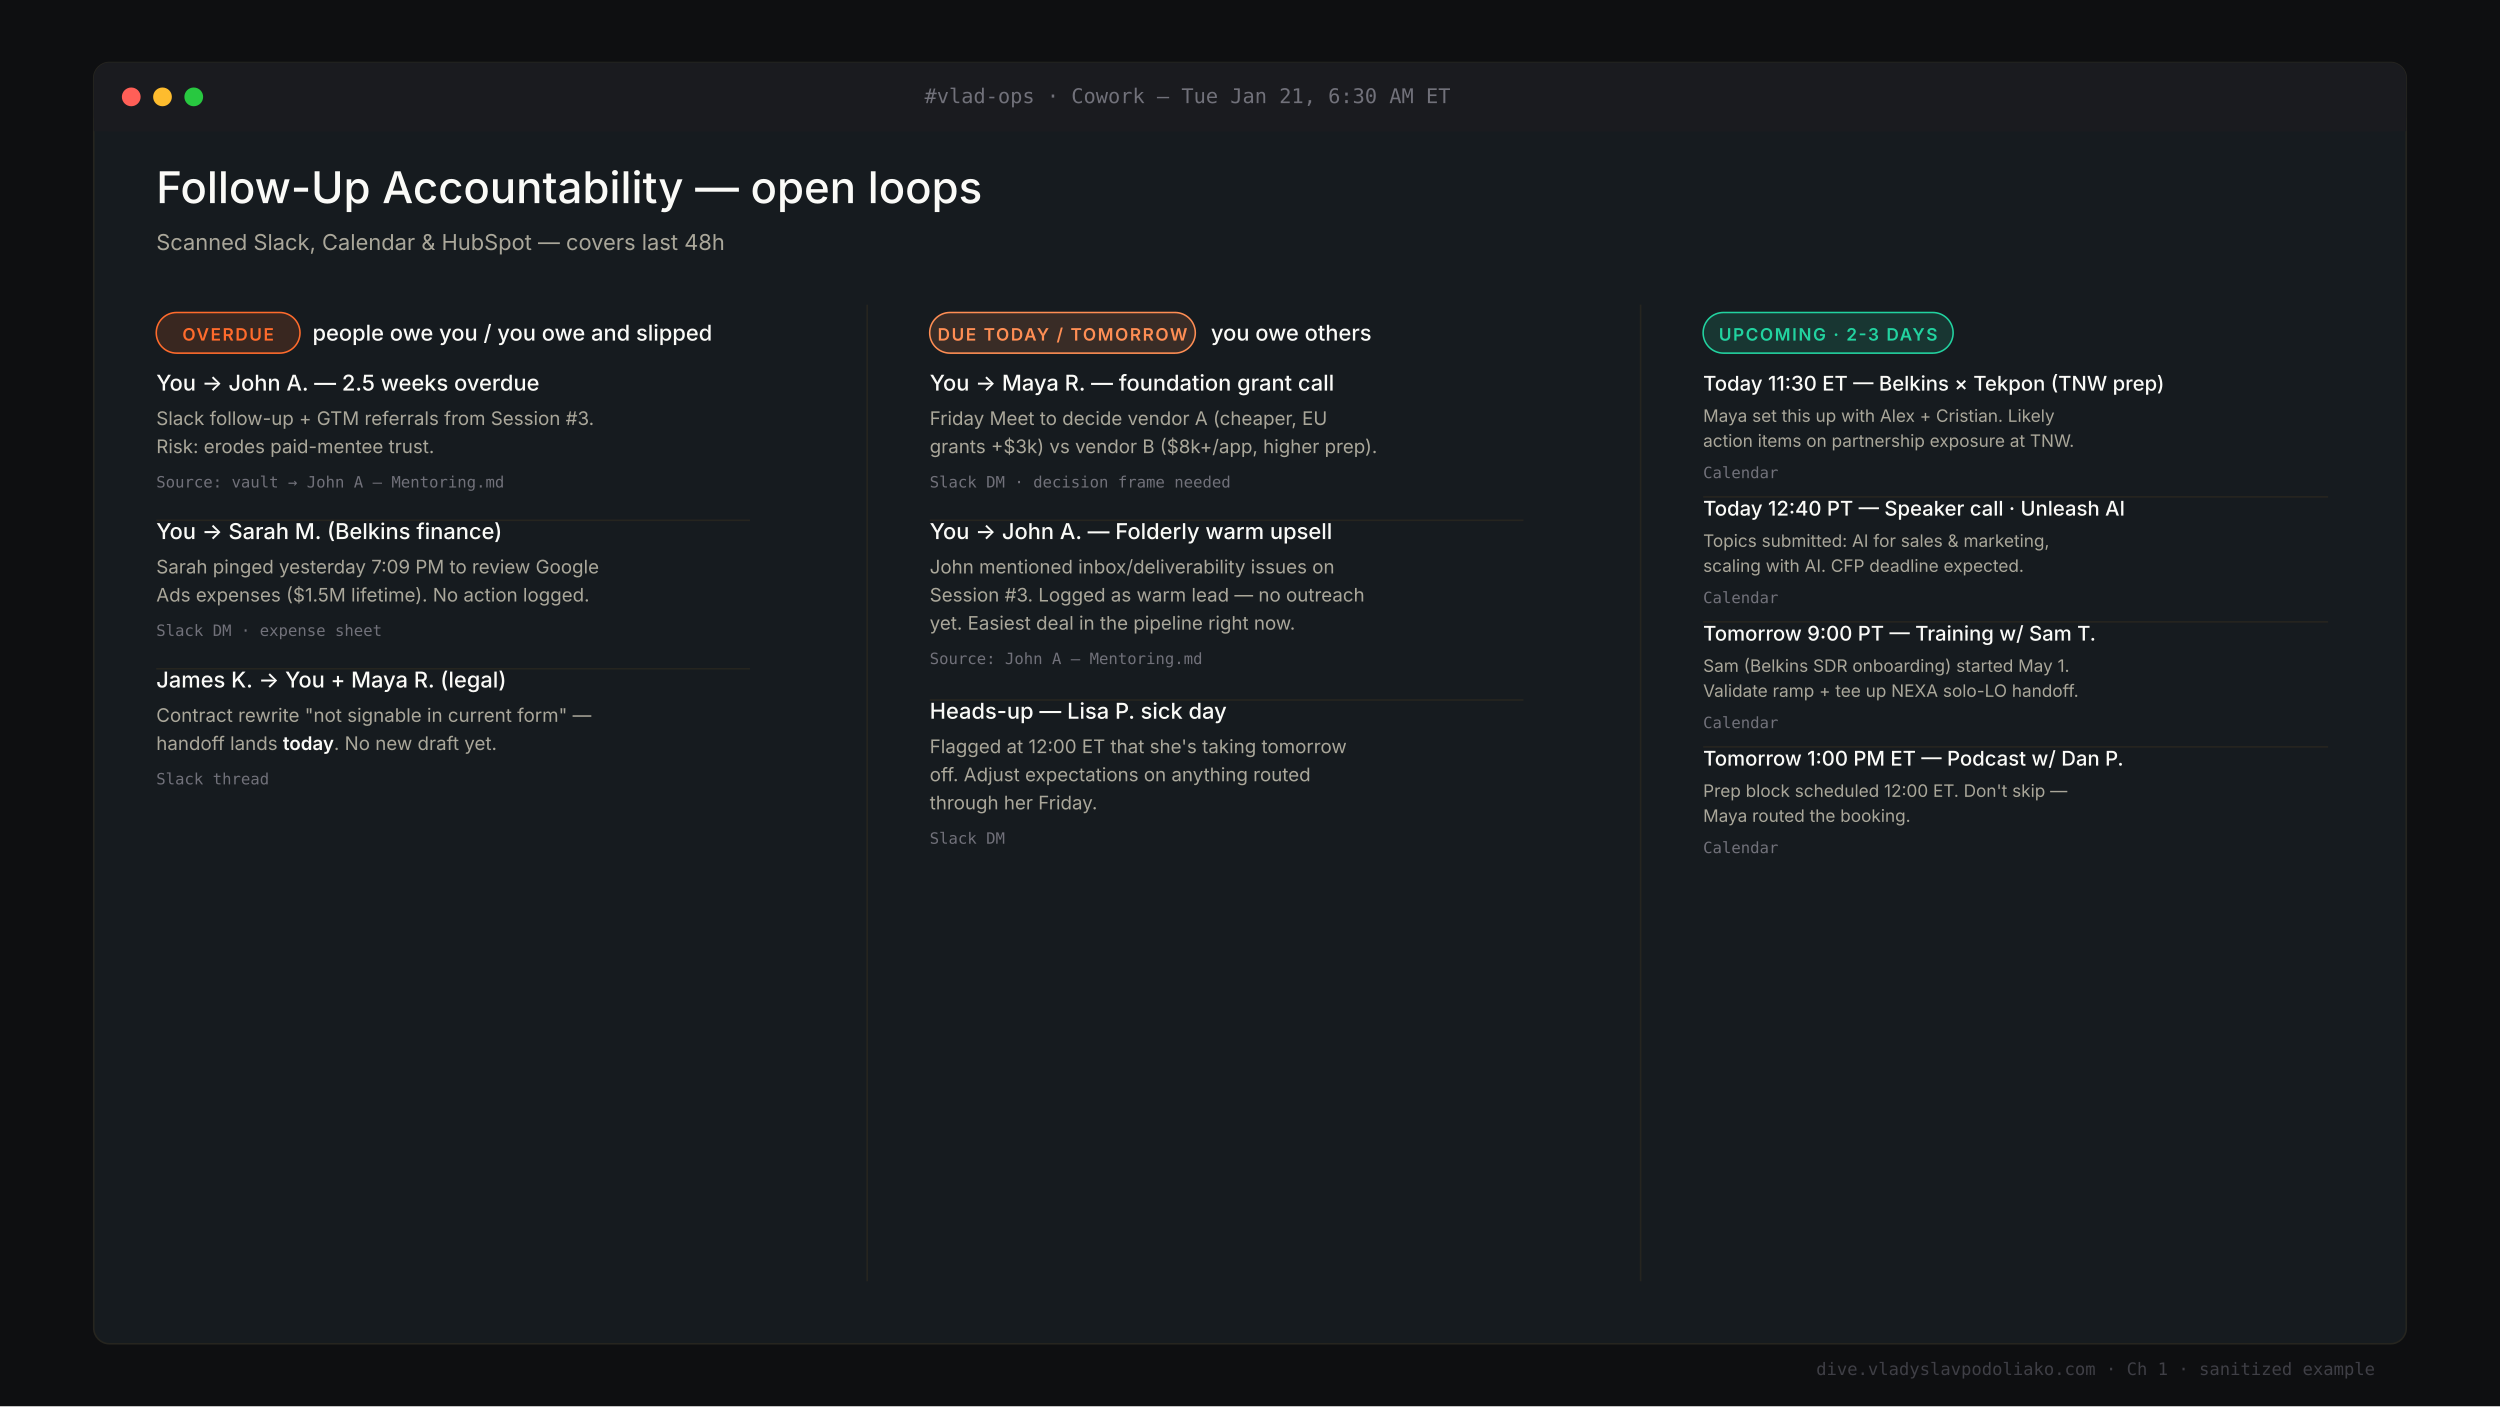
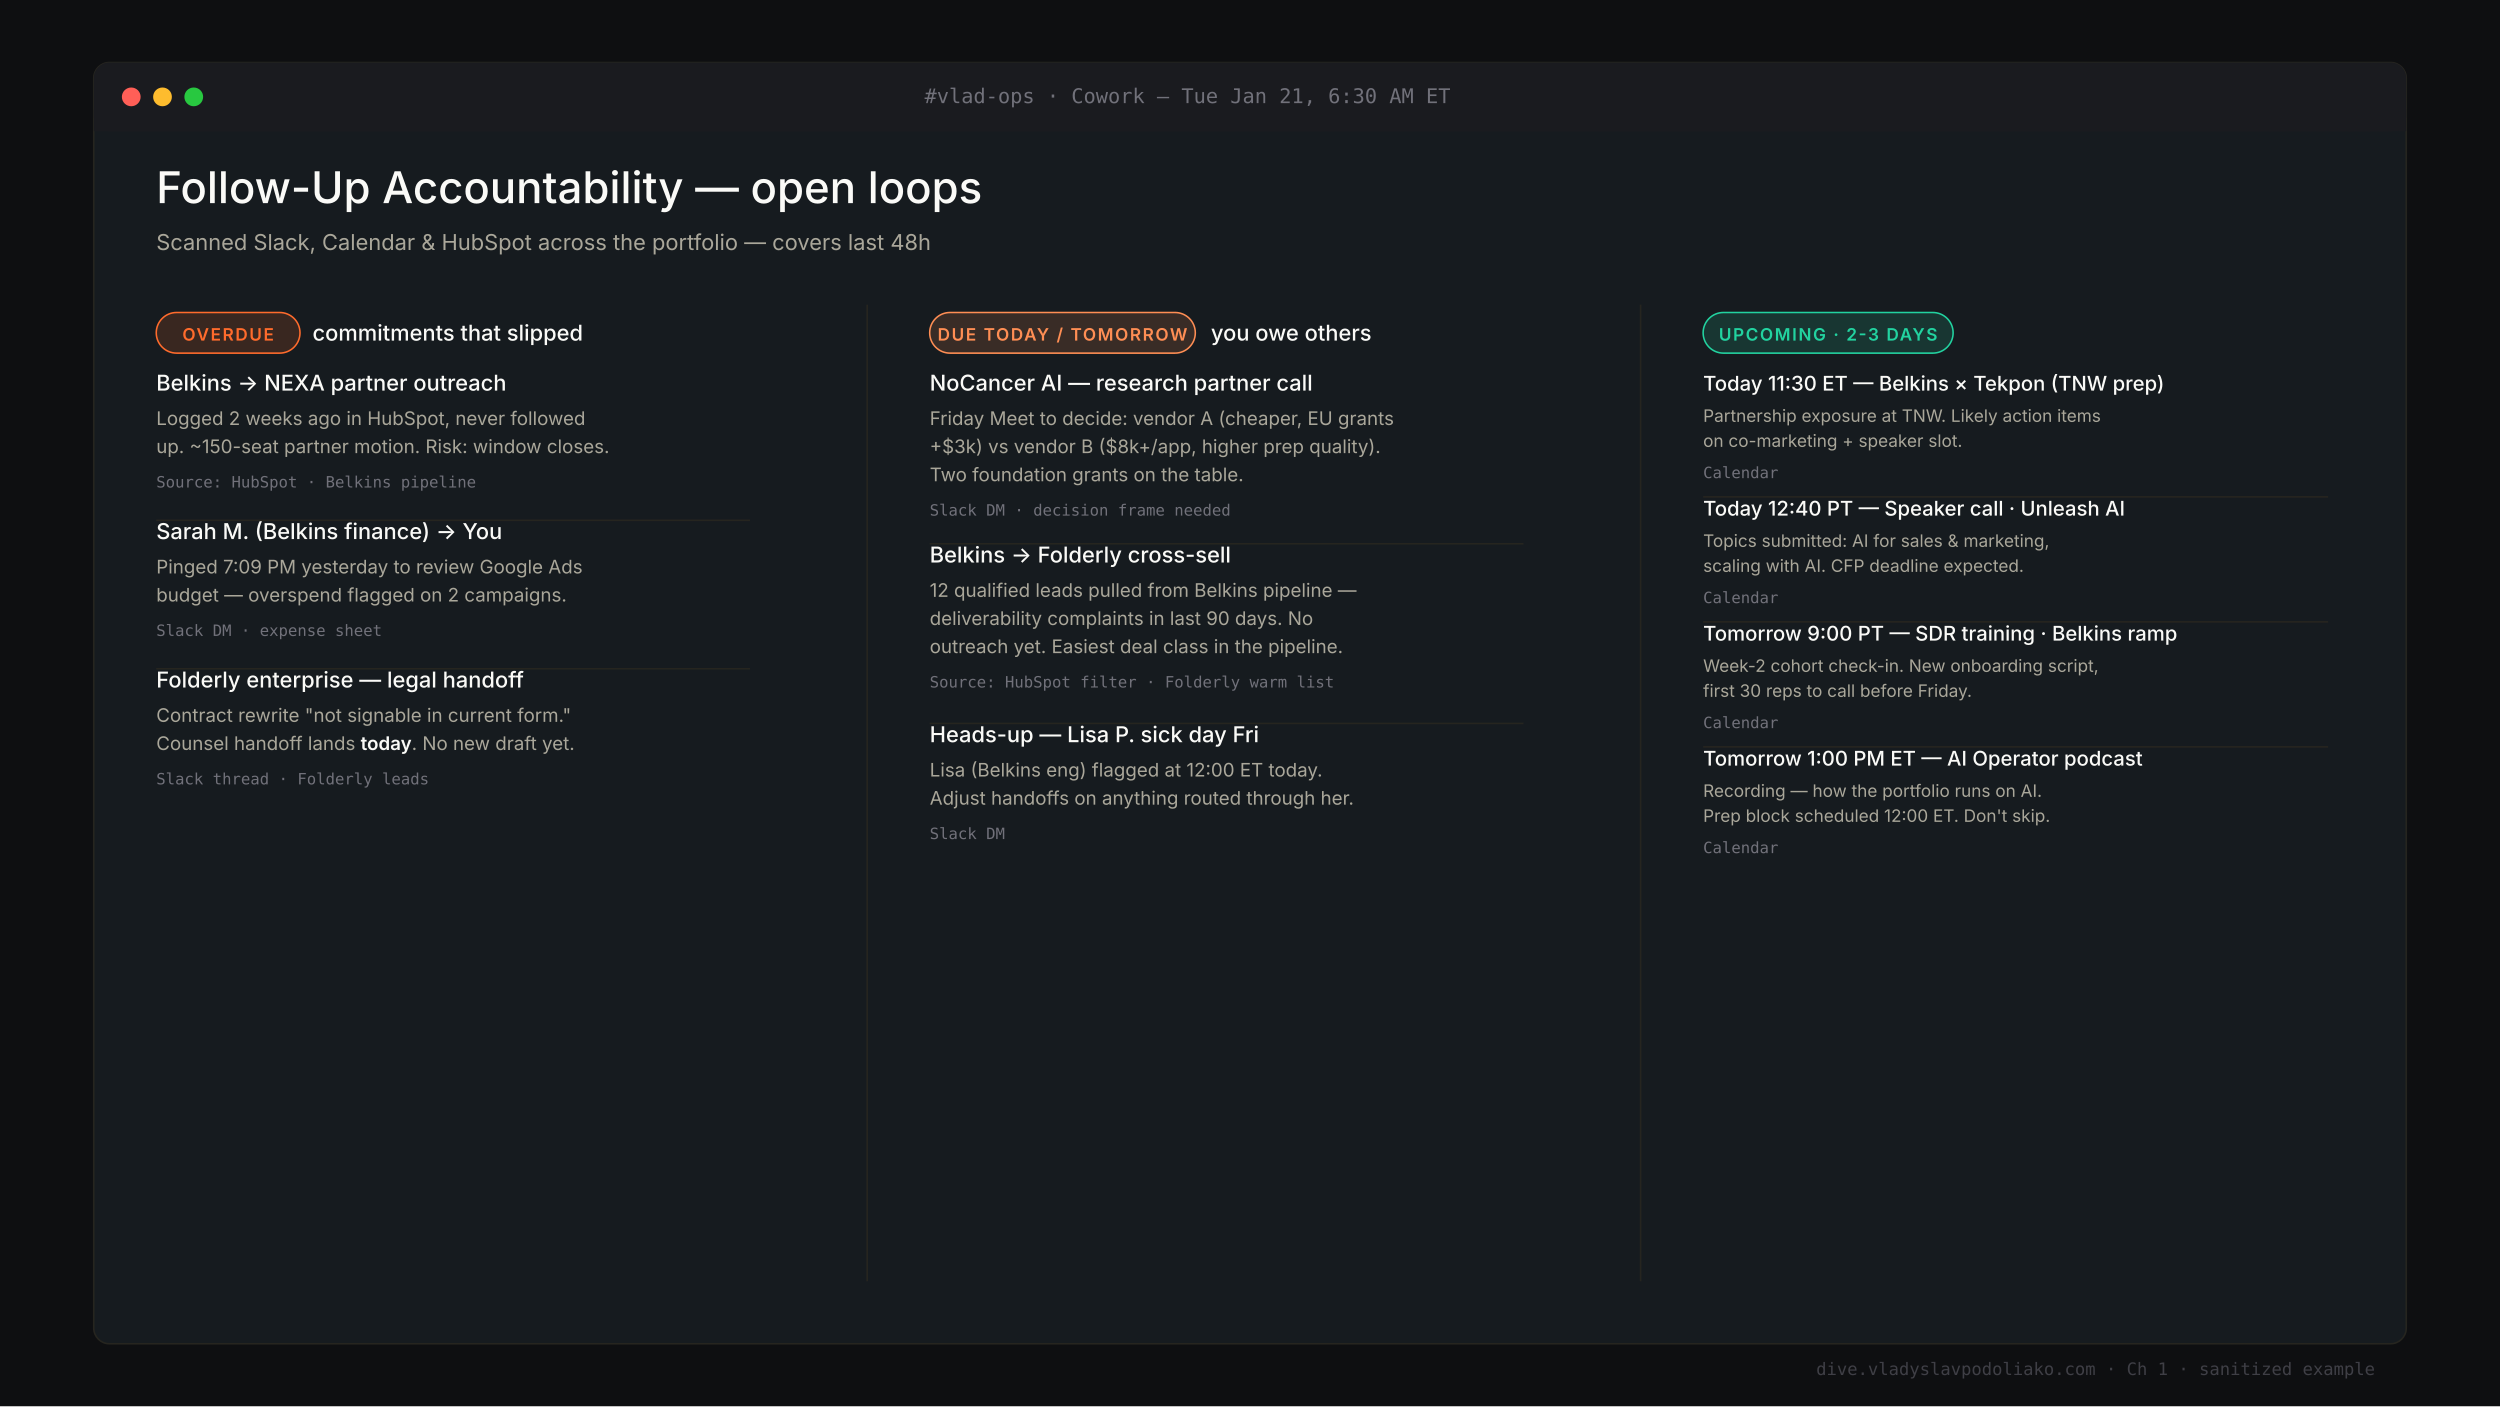
<svg xmlns="http://www.w3.org/2000/svg" viewBox="0 0 1600 900" width="1600" height="900" font-family="Inter, system-ui, sans-serif">
  <rect width="1600" height="900" fill="#0E0F11" />
  <rect x="60" y="40" width="1480" height="820" fill="#161B1F" stroke="#26251F" stroke-width="1" rx="10" />
  <rect x="60" y="40" width="1480" height="44" fill="#1A1B1F" rx="10" />
  <rect x="60" y="70" width="1480" height="14" fill="#1A1B1F" />
  <circle cx="84" cy="62" r="6" fill="#FF5F57" />
  <circle cx="104" cy="62" r="6" fill="#FEBC2E" />
  <circle cx="124" cy="62" r="6" fill="#28C840" />
  <text x="760" y="66" fill="#71717A" font-size="13" text-anchor="middle" font-family="JetBrains Mono, monospace">#vlad-ops · Cowork — Tue Jan 21, 6:30 AM ET</text>
  <text x="100" y="130" fill="#FAFAF7" font-size="28" font-weight="500" font-family="Source Serif 4, Georgia, serif">Follow-Up Accountability — open loops</text>
-   <text x="100" y="160" fill="#AAA79A" font-size="14">Scanned Slack, Calendar &amp; HubSpot — covers last 48h</text>
+   <text x="100" y="160" fill="#AAA79A" font-size="14">Scanned Slack, Calendar &amp; HubSpot across the portfolio — covers last 48h</text>
  <g transform="translate(100, 200)">
    <rect x="0" y="0" width="92" height="26" rx="13" fill="#FF6B2C" fill-opacity="0.15" stroke="#FF6B2C" stroke-width="1" />
    <text x="46" y="18" fill="#FF6B2C" font-size="11" font-weight="600" text-anchor="middle" letter-spacing="1">OVERDUE</text>
-     <text x="100" y="18" fill="#FAFAF7" font-size="14" font-weight="500">people owe you / you owe and slipped</text>
+     <text x="100" y="18" fill="#FAFAF7" font-size="14" font-weight="500">commitments that slipped</text>
    <g transform="translate(0, 50)">
-       <text x="0" y="0" fill="#FAFAF7" font-size="14" font-weight="500">You → John A. — 2.5 weeks overdue</text>
-       <text x="0" y="22" fill="#AAA79A" font-size="12">Slack follow-up + GTM referrals from Session #3.</text>
-       <text x="0" y="40" fill="#AAA79A" font-size="12">Risk: erodes paid-mentee trust.</text>
-       <text x="0" y="62" fill="#71717A" font-size="10" font-family="JetBrains Mono, monospace">Source: vault → John A — Mentoring.md</text>
+       <text x="0" y="0" fill="#FAFAF7" font-size="14" font-weight="500">Belkins → NEXA partner outreach</text>
+       <text x="0" y="22" fill="#AAA79A" font-size="12">Logged 2 weeks ago in HubSpot, never followed</text>
+       <text x="0" y="40" fill="#AAA79A" font-size="12">up. ~150-seat partner motion. Risk: window closes.</text>
+       <text x="0" y="62" fill="#71717A" font-size="10" font-family="JetBrains Mono, monospace">Source: HubSpot · Belkins pipeline</text>
    </g>
    <g transform="translate(0, 145)">
      <line x1="0" y1="-12" x2="380" y2="-12" stroke="#26251F" />
-       <text x="0" y="0" fill="#FAFAF7" font-size="14" font-weight="500">You → Sarah M. (Belkins finance)</text>
-       <text x="0" y="22" fill="#AAA79A" font-size="12">Sarah pinged yesterday 7:09 PM to review Google</text>
-       <text x="0" y="40" fill="#AAA79A" font-size="12">Ads expenses ($1.5M lifetime). No action logged.</text>
+       <text x="0" y="0" fill="#FAFAF7" font-size="14" font-weight="500">Sarah M. (Belkins finance) → You</text>
+       <text x="0" y="22" fill="#AAA79A" font-size="12">Pinged 7:09 PM yesterday to review Google Ads</text>
+       <text x="0" y="40" fill="#AAA79A" font-size="12">budget — overspend flagged on 2 campaigns.</text>
      <text x="0" y="62" fill="#71717A" font-size="10" font-family="JetBrains Mono, monospace">Slack DM · expense sheet</text>
    </g>
    <g transform="translate(0, 240)">
      <line x1="0" y1="-12" x2="380" y2="-12" stroke="#26251F" />
-       <text x="0" y="0" fill="#FAFAF7" font-size="14" font-weight="500">James K. → You + Maya R. (legal)</text>
-       <text x="0" y="22" fill="#AAA79A" font-size="12">Contract rewrite "not signable in current form" —</text>
-       <text x="0" y="40" fill="#AAA79A" font-size="12">handoff lands <tspan font-weight="600" fill="#FAFAF7">today</tspan>. No new draft yet.</text>
-       <text x="0" y="62" fill="#71717A" font-size="10" font-family="JetBrains Mono, monospace">Slack thread</text>
+       <text x="0" y="0" fill="#FAFAF7" font-size="14" font-weight="500">Folderly enterprise — legal handoff</text>
+       <text x="0" y="22" fill="#AAA79A" font-size="12">Contract rewrite "not signable in current form."</text>
+       <text x="0" y="40" fill="#AAA79A" font-size="12">Counsel handoff lands <tspan font-weight="600" fill="#FAFAF7">today</tspan>. No new draft yet.</text>
+       <text x="0" y="62" fill="#71717A" font-size="10" font-family="JetBrains Mono, monospace">Slack thread · Folderly leads</text>
    </g>
  </g>
  <line x1="555" y1="195" x2="555" y2="820" stroke="#26251F" stroke-width="1" />
  <g transform="translate(595, 200)">
    <rect x="0" y="0" width="170" height="26" rx="13" fill="#FF8E54" fill-opacity="0.15" stroke="#FF8E54" stroke-width="1" />
    <text x="85" y="18" fill="#FF8E54" font-size="11" font-weight="600" text-anchor="middle" letter-spacing="1">DUE TODAY / TOMORROW</text>
    <text x="180" y="18" fill="#FAFAF7" font-size="14" font-weight="500">you owe others</text>
    <g transform="translate(0, 50)">
-       <text x="0" y="0" fill="#FAFAF7" font-size="14" font-weight="500">You → Maya R. — foundation grant call</text>
-       <text x="0" y="22" fill="#AAA79A" font-size="12">Friday Meet to decide vendor A (cheaper, EU</text>
-       <text x="0" y="40" fill="#AAA79A" font-size="12">grants +$3k) vs vendor B ($8k+/app, higher prep).</text>
-       <text x="0" y="62" fill="#71717A" font-size="10" font-family="JetBrains Mono, monospace">Slack DM · decision frame needed</text>
+       <text x="0" y="0" fill="#FAFAF7" font-size="14" font-weight="500">NoCancer AI — research partner call</text>
+       <text x="0" y="22" fill="#AAA79A" font-size="12">Friday Meet to decide: vendor A (cheaper, EU grants</text>
+       <text x="0" y="40" fill="#AAA79A" font-size="12">+$3k) vs vendor B ($8k+/app, higher prep quality).</text>
+       <text x="0" y="58" fill="#AAA79A" font-size="12">Two foundation grants on the table.</text>
+       <text x="0" y="80" fill="#71717A" font-size="10" font-family="JetBrains Mono, monospace">Slack DM · decision frame needed</text>
    </g>
-     <g transform="translate(0, 145)">
+     <g transform="translate(0, 160)">
      <line x1="0" y1="-12" x2="380" y2="-12" stroke="#26251F" />
-       <text x="0" y="0" fill="#FAFAF7" font-size="14" font-weight="500">You → John A. — Folderly warm upsell</text>
-       <text x="0" y="22" fill="#AAA79A" font-size="12">John mentioned inbox/deliverability issues on</text>
-       <text x="0" y="40" fill="#AAA79A" font-size="12">Session #3. Logged as warm lead — no outreach</text>
-       <text x="0" y="58" fill="#AAA79A" font-size="12">yet. Easiest deal in the pipeline right now.</text>
-       <text x="0" y="80" fill="#71717A" font-size="10" font-family="JetBrains Mono, monospace">Source: John A — Mentoring.md</text>
+       <text x="0" y="0" fill="#FAFAF7" font-size="14" font-weight="500">Belkins → Folderly cross-sell</text>
+       <text x="0" y="22" fill="#AAA79A" font-size="12">12 qualified leads pulled from Belkins pipeline —</text>
+       <text x="0" y="40" fill="#AAA79A" font-size="12">deliverability complaints in last 90 days. No</text>
+       <text x="0" y="58" fill="#AAA79A" font-size="12">outreach yet. Easiest deal class in the pipeline.</text>
+       <text x="0" y="80" fill="#71717A" font-size="10" font-family="JetBrains Mono, monospace">Source: HubSpot filter · Folderly warm list</text>
    </g>
-     <g transform="translate(0, 260)">
+     <g transform="translate(0, 275)">
      <line x1="0" y1="-12" x2="380" y2="-12" stroke="#26251F" />
-       <text x="0" y="0" fill="#FAFAF7" font-size="14" font-weight="500">Heads-up — Lisa P. sick day</text>
-       <text x="0" y="22" fill="#AAA79A" font-size="12">Flagged at 12:00 ET that she's taking tomorrow</text>
-       <text x="0" y="40" fill="#AAA79A" font-size="12">off. Adjust expectations on anything routed</text>
-       <text x="0" y="58" fill="#AAA79A" font-size="12">through her Friday.</text>
-       <text x="0" y="80" fill="#71717A" font-size="10" font-family="JetBrains Mono, monospace">Slack DM</text>
+       <text x="0" y="0" fill="#FAFAF7" font-size="14" font-weight="500">Heads-up — Lisa P. sick day Fri</text>
+       <text x="0" y="22" fill="#AAA79A" font-size="12">Lisa (Belkins eng) flagged at 12:00 ET today.</text>
+       <text x="0" y="40" fill="#AAA79A" font-size="12">Adjust handoffs on anything routed through her.</text>
+       <text x="0" y="62" fill="#71717A" font-size="10" font-family="JetBrains Mono, monospace">Slack DM</text>
    </g>
  </g>
  <line x1="1050" y1="195" x2="1050" y2="820" stroke="#26251F" stroke-width="1" />
  <g transform="translate(1090, 200)">
    <rect x="0" y="0" width="160" height="26" rx="13" fill="#22D3A0" fill-opacity="0.15" stroke="#22D3A0" stroke-width="1" />
    <text x="80" y="18" fill="#22D3A0" font-size="11" font-weight="600" text-anchor="middle" letter-spacing="1">UPCOMING · 2-3 DAYS</text>
    <g transform="translate(0, 50)">
      <text x="0" y="0" fill="#FAFAF7" font-size="13" font-weight="500">Today 11:30 ET — Belkins × Tekpon (TNW prep)</text>
-       <text x="0" y="20" fill="#AAA79A" font-size="11">Maya set this up with Alex + Cristian. Likely</text>
-       <text x="0" y="36" fill="#AAA79A" font-size="11">action items on partnership exposure at TNW.</text>
+       <text x="0" y="20" fill="#AAA79A" font-size="11">Partnership exposure at TNW. Likely action items</text>
+       <text x="0" y="36" fill="#AAA79A" font-size="11">on co-marketing + speaker slot.</text>
      <text x="0" y="56" fill="#71717A" font-size="10" font-family="JetBrains Mono, monospace">Calendar</text>
    </g>
    <g transform="translate(0, 130)">
      <line x1="0" y1="-12" x2="400" y2="-12" stroke="#26251F" />
      <text x="0" y="0" fill="#FAFAF7" font-size="13" font-weight="500">Today 12:40 PT — Speaker call · Unleash AI</text>
      <text x="0" y="20" fill="#AAA79A" font-size="11">Topics submitted: AI for sales &amp; marketing,</text>
      <text x="0" y="36" fill="#AAA79A" font-size="11">scaling with AI. CFP deadline expected.</text>
      <text x="0" y="56" fill="#71717A" font-size="10" font-family="JetBrains Mono, monospace">Calendar</text>
    </g>
    <g transform="translate(0, 210)">
      <line x1="0" y1="-12" x2="400" y2="-12" stroke="#26251F" />
-       <text x="0" y="0" fill="#FAFAF7" font-size="13" font-weight="500">Tomorrow 9:00 PT — Training w/ Sam T.</text>
-       <text x="0" y="20" fill="#AAA79A" font-size="11">Sam (Belkins SDR onboarding) started May 1.</text>
-       <text x="0" y="36" fill="#AAA79A" font-size="11">Validate ramp + tee up NEXA solo-LO handoff.</text>
+       <text x="0" y="0" fill="#FAFAF7" font-size="13" font-weight="500">Tomorrow 9:00 PT — SDR training · Belkins ramp</text>
+       <text x="0" y="20" fill="#AAA79A" font-size="11">Week-2 cohort check-in. New onboarding script,</text>
+       <text x="0" y="36" fill="#AAA79A" font-size="11">first 30 reps to call before Friday.</text>
      <text x="0" y="56" fill="#71717A" font-size="10" font-family="JetBrains Mono, monospace">Calendar</text>
    </g>
    <g transform="translate(0, 290)">
      <line x1="0" y1="-12" x2="400" y2="-12" stroke="#26251F" />
-       <text x="0" y="0" fill="#FAFAF7" font-size="13" font-weight="500">Tomorrow 1:00 PM ET — Podcast w/ Dan P.</text>
-       <text x="0" y="20" fill="#AAA79A" font-size="11">Prep block scheduled 12:00 ET. Don't skip —</text>
-       <text x="0" y="36" fill="#AAA79A" font-size="11">Maya routed the booking.</text>
+       <text x="0" y="0" fill="#FAFAF7" font-size="13" font-weight="500">Tomorrow 1:00 PM ET — AI Operator podcast</text>
+       <text x="0" y="20" fill="#AAA79A" font-size="11">Recording — how the portfolio runs on AI.</text>
+       <text x="0" y="36" fill="#AAA79A" font-size="11">Prep block scheduled 12:00 ET. Don't skip.</text>
      <text x="0" y="56" fill="#71717A" font-size="10" font-family="JetBrains Mono, monospace">Calendar</text>
    </g>
  </g>
  <text x="1520" y="880" fill="#3F3F46" font-size="11" text-anchor="end" font-family="JetBrains Mono, monospace">dive.vladyslavpodoliako.com · Ch 1 · sanitized example</text>
</svg>
